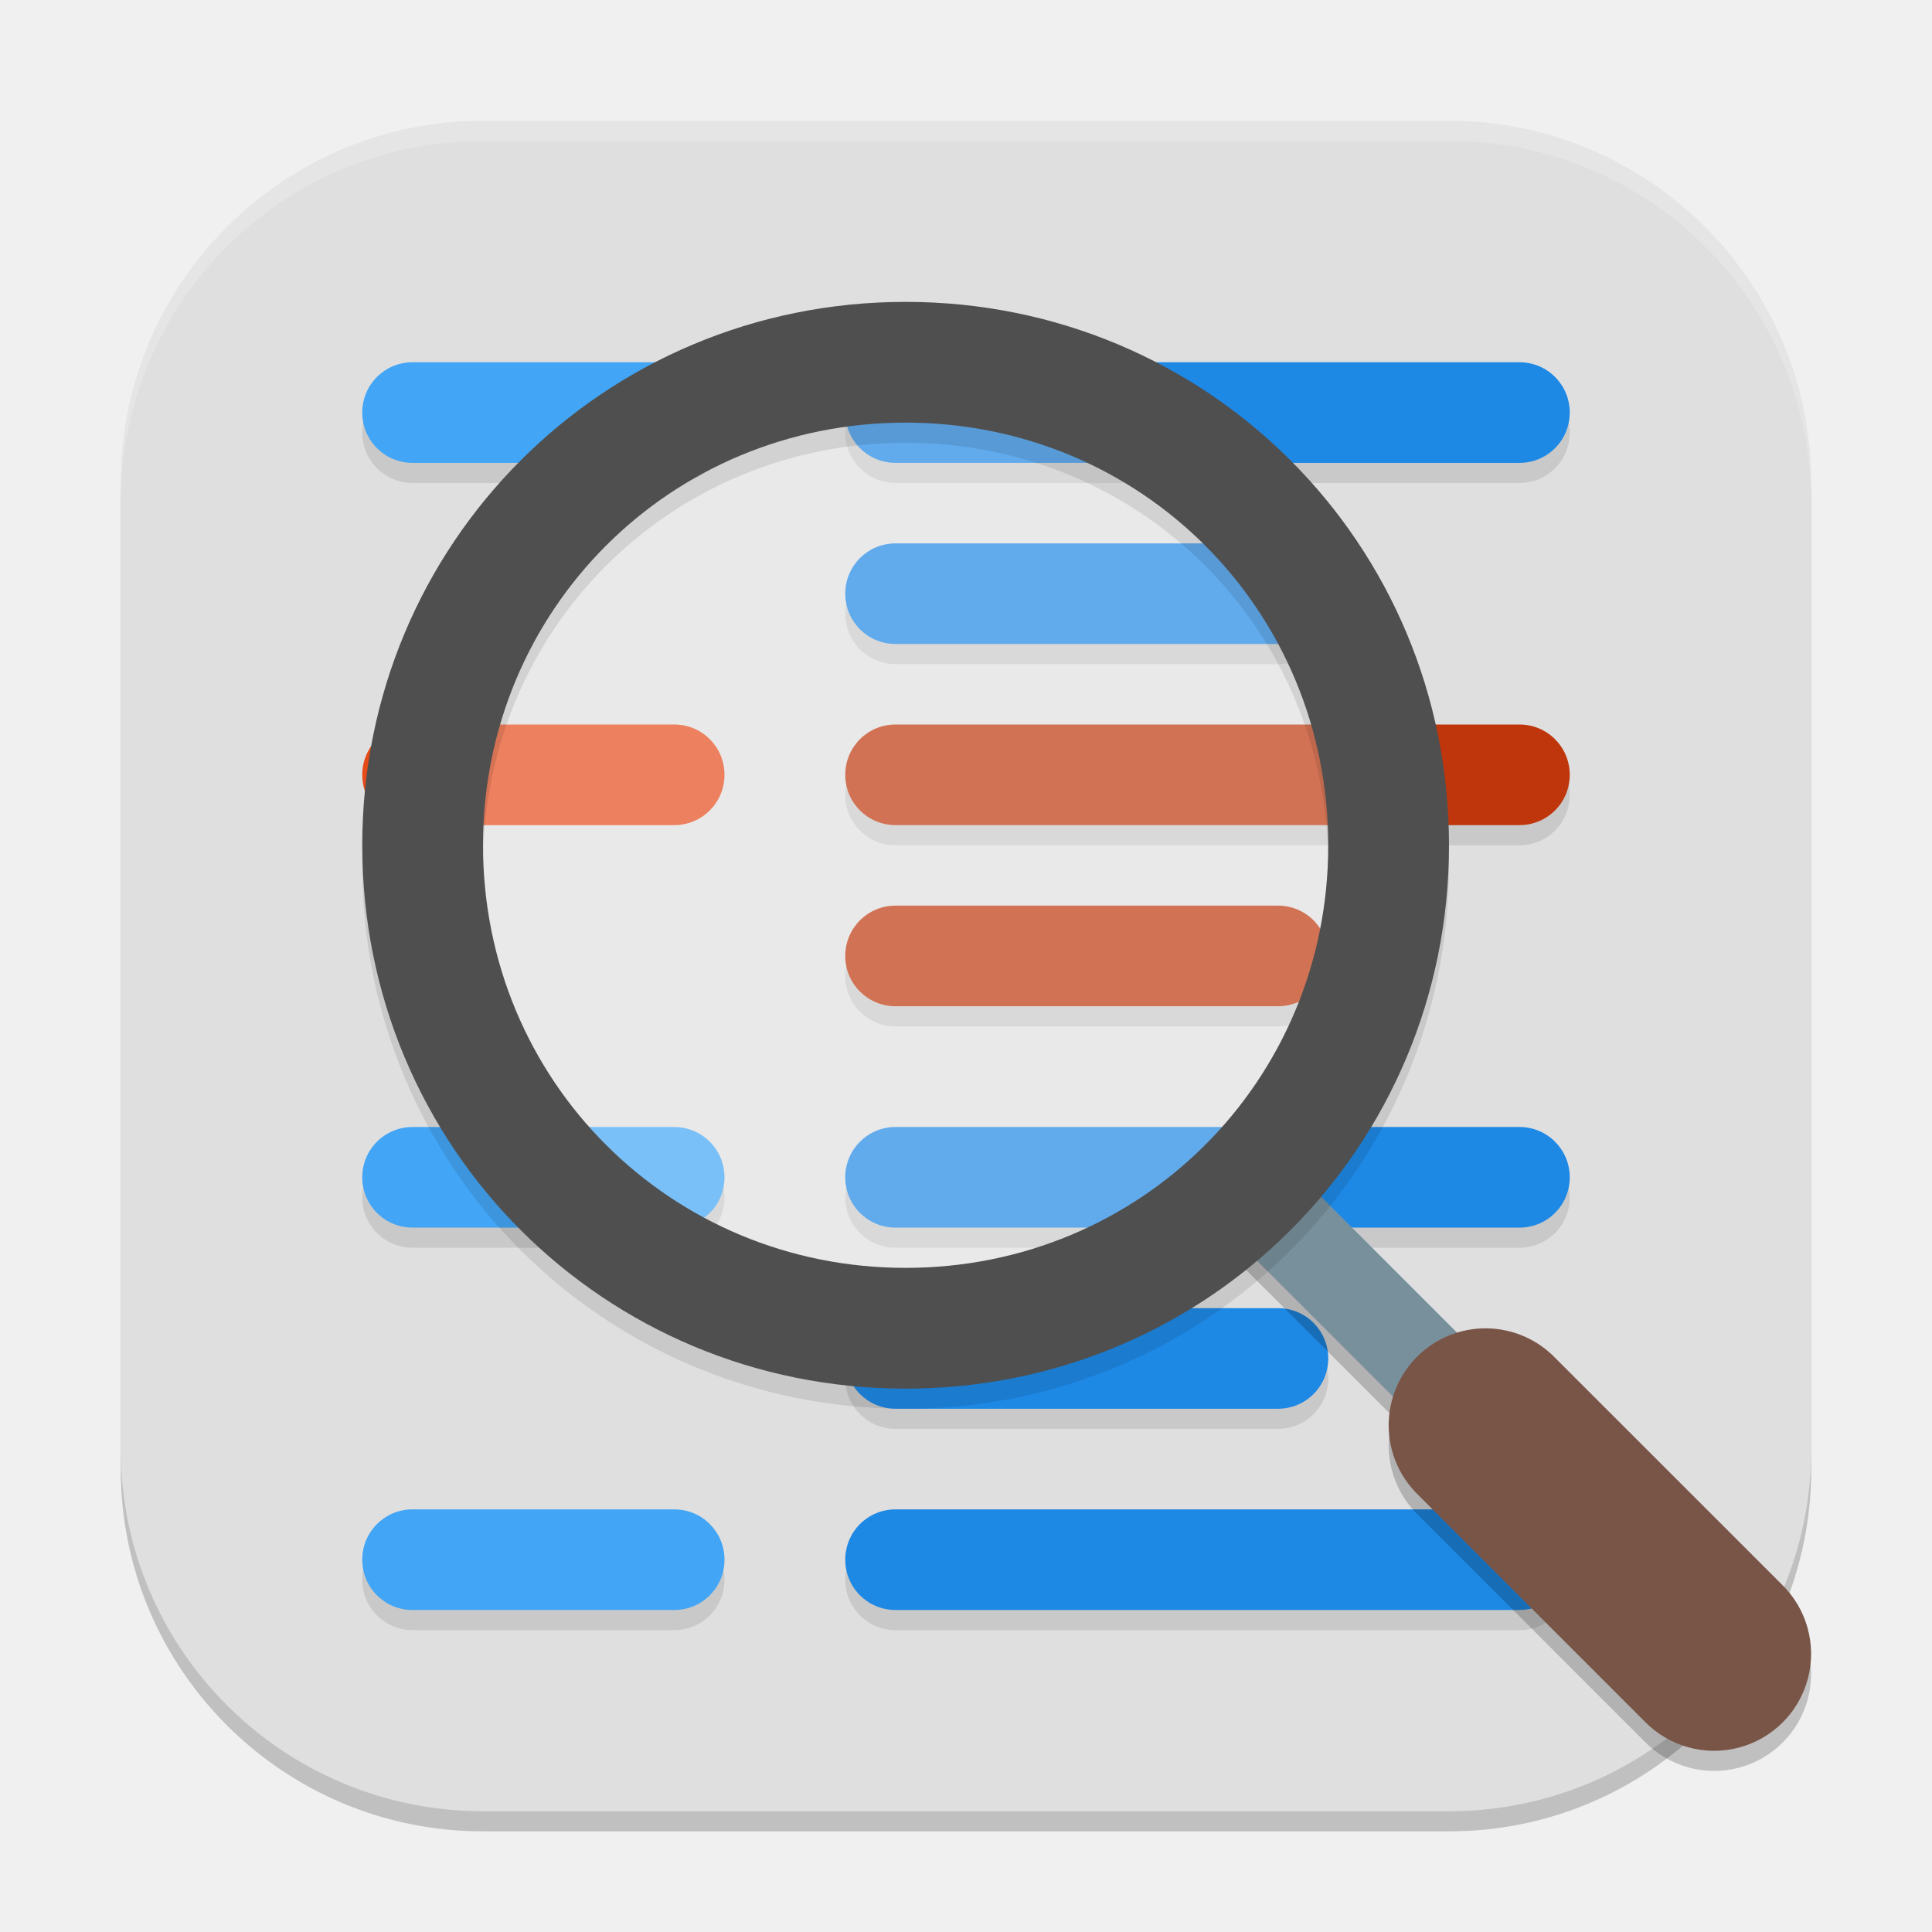
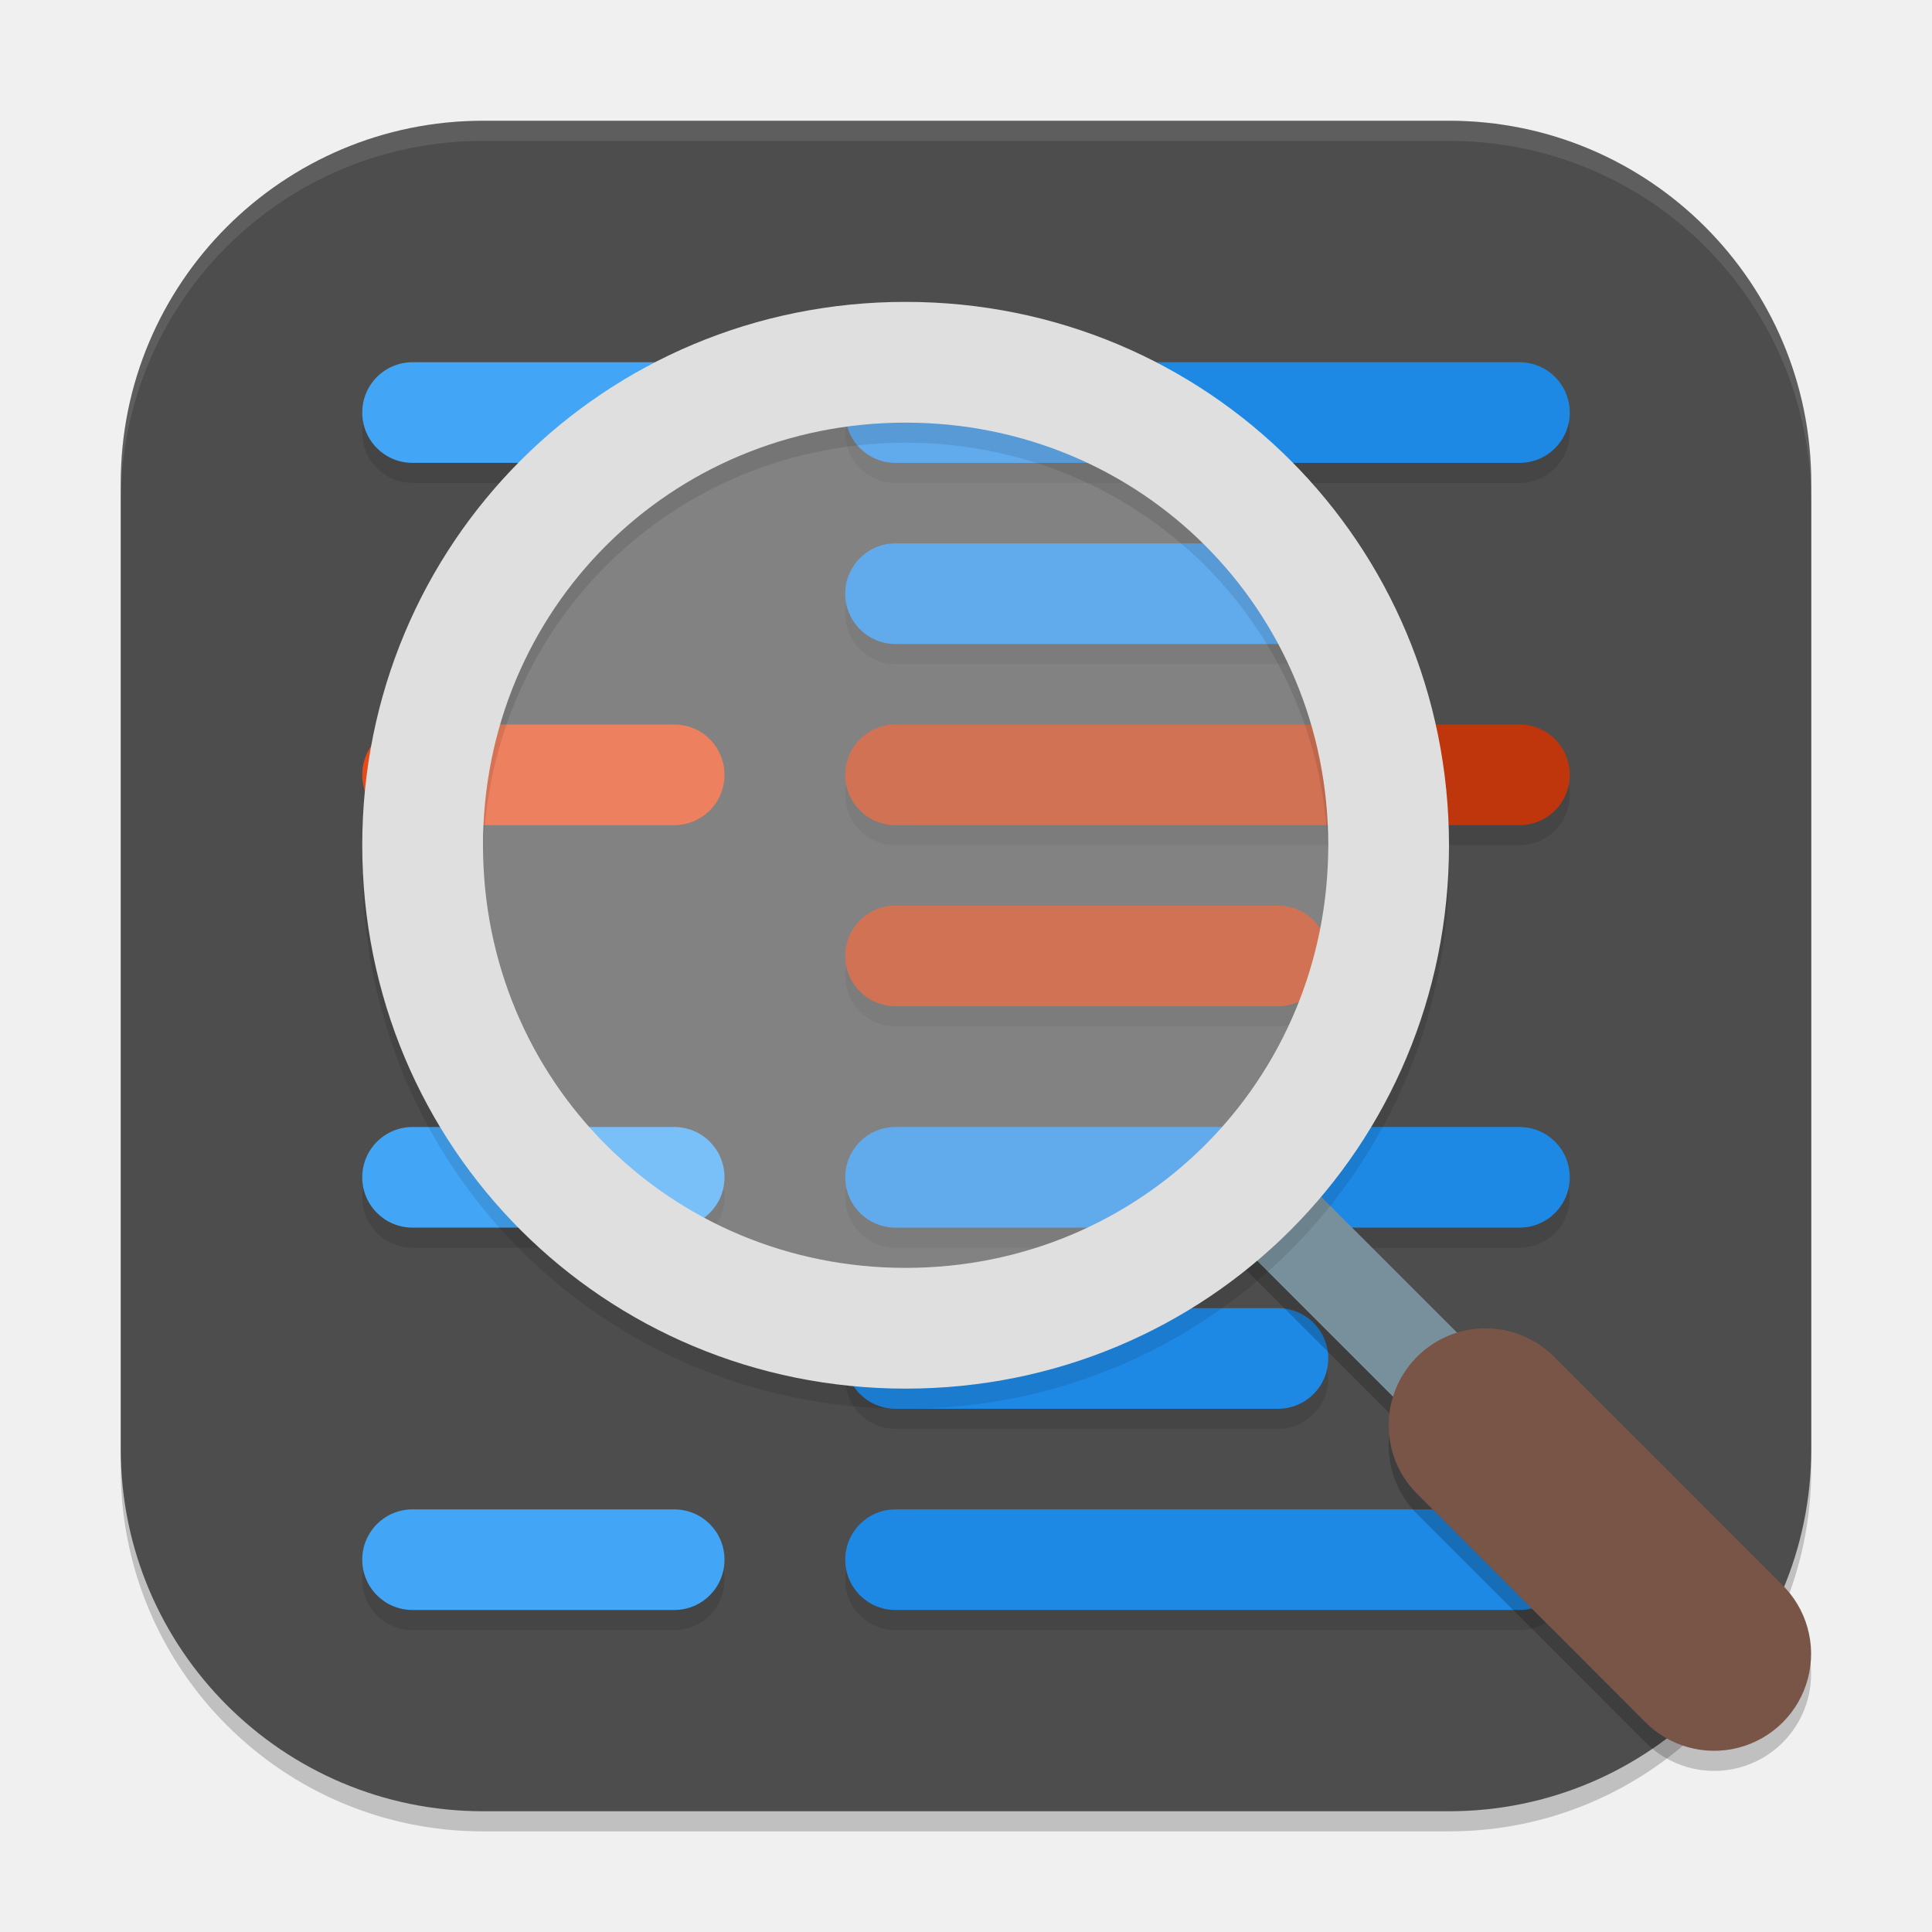
<svg xmlns="http://www.w3.org/2000/svg" width="96" height="96" viewBox="0 0 96 96" version="1.1" id="svg5">
  <defs id="defs2" />
  <rect style="opacity:0.2;fill:#000000;stroke-width:6;stroke-linecap:square" id="rect234" width="84" height="84" x="6" y="7" ry="18" />
-   <rect style="fill:#dfdfdf;fill-opacity:1;stroke-width:6;stroke-linecap:square" id="rect396" width="84" height="84" x="6" y="6" ry="18" />
-   <path id="path1040" style="opacity:0.2;fill:#ffffff;stroke-width:6;stroke-linecap:square" d="M 24 6 C 14.028 6 6 14.028 6 24 L 6 25 C 6 15.028 14.028 7 24 7 L 72 7 C 81.972 7 90 15.028 90 25 L 90 24 C 90 14.028 81.972 6 72 6 L 24 6 z " />
+   <rect style="fill:#4d4d4d;fill-opacity:1;stroke-width:6;stroke-linecap:square" id="rect396" width="84" height="84" x="6" y="6" ry="18" />
+   <path id="path1040" style="opacity:0.1;fill:#ffffff;stroke-width:6;stroke-linecap:square" d="M 24 6 C 14.028 6 6 14.028 6 24 L 6 25 C 6 15.028 14.028 7 24 7 L 72 7 C 81.972 7 90 15.028 90 25 L 90 24 C 90 14.028 81.972 6 72 6 L 24 6 z " />
  <path id="path2" style="opacity:0.1;fill:#000000;stroke-width:3" d="M 20.5 19 C 19.115 19 18 20.115 18 21.5 C 18 22.885 19.115 24 20.5 24 L 33.5 24 C 34.885 24 36 22.885 36 21.5 C 36 20.115 34.885 19 33.5 19 L 20.5 19 z M 44.5 19 C 43.115 19 42 20.115 42 21.5 C 42 22.885 43.115 24 44.5 24 L 75.5 24 C 76.885 24 78 22.885 78 21.5 C 78 20.115 76.885 19 75.5 19 L 44.5 19 z M 44.5 28 C 43.115 28 42 29.115 42 30.5 C 42 31.885 43.115 33 44.5 33 L 63.5 33 C 64.885 33 66 31.885 66 30.5 C 66 29.115 64.885 28 63.5 28 L 44.5 28 z M 44.5 37 C 43.115 37 42 38.115 42 39.5 C 42 40.885 43.115 42 44.5 42 L 75.5 42 C 76.885 42 78 40.885 78 39.5 C 78 38.115 76.885 37 75.5 37 L 44.5 37 z M 44.5 46 C 43.115 46 42 47.115 42 48.5 C 42 49.885 43.115 51 44.5 51 L 63.5 51 C 64.885 51 66 49.885 66 48.5 C 66 47.115 64.885 46 63.5 46 L 44.5 46 z M 20.5 57 C 19.115 57 18 58.115 18 59.5 C 18 60.885 19.115 62 20.5 62 L 33.5 62 C 34.885 62 36 60.885 36 59.5 C 36 58.115 34.885 57 33.5 57 L 20.5 57 z M 44.5 57 C 43.115 57 42 58.115 42 59.5 C 42 60.885 43.115 62 44.5 62 L 75.5 62 C 76.885 62 78 60.885 78 59.5 C 78 58.115 76.885 57 75.5 57 L 44.5 57 z M 44.5 66 C 43.115 66 42 67.115 42 68.5 C 42 69.885 43.115 71 44.5 71 L 63.5 71 C 64.885 71 66 69.885 66 68.5 C 66 67.115 64.885 66 63.5 66 L 44.5 66 z M 20.5 76 C 19.115 76 18 77.115 18 78.5 C 18 79.885 19.115 81 20.5 81 L 33.5 81 C 34.885 81 36 79.885 36 78.5 C 36 77.115 34.885 76 33.5 76 L 20.5 76 z M 44.5 76 C 43.115 76 42 77.115 42 78.5 C 42 79.885 43.115 81 44.5 81 L 75.5 81 C 76.885 81 78 79.885 78 78.5 C 78 77.115 76.885 76 75.5 76 L 44.5 76 z " />
  <path id="path3" style="fill:#e64a19;stroke-width:3" d="M 20.5 36 C 19.115 36 18 37.115 18 38.5 C 18 39.885 19.115 41 20.5 41 L 33.5 41 C 34.885 41 36 39.885 36 38.5 C 36 37.115 34.885 36 33.5 36 L 20.5 36 z " />
  <path id="path4" style="fill:#bf360c;stroke-width:3" d="M 44.5 36 C 43.115 36 42 37.115 42 38.5 C 42 39.885 43.115 41 44.5 41 L 75.5 41 C 76.885 41 78 39.885 78 38.5 C 78 37.115 76.885 36 75.5 36 L 44.5 36 z M 44.5 45 C 43.115 45 42 46.115 42 47.5 C 42 48.885 43.115 50 44.5 50 L 63.5 50 C 64.885 50 66 48.885 66 47.5 C 66 46.115 64.885 45 63.5 45 L 44.5 45 z " />
  <path id="path5" style="fill:#42a5f5;stroke-width:3" d="M 20.5 18 C 19.115 18 18 19.115 18 20.5 C 18 21.885 19.115 23 20.5 23 L 33.5 23 C 34.885 23 36 21.885 36 20.5 C 36 19.115 34.885 18 33.5 18 L 20.5 18 z M 20.5 56 C 19.115 56 18 57.115 18 58.5 C 18 59.885 19.115 61 20.5 61 L 33.5 61 C 34.885 61 36 59.885 36 58.5 C 36 57.115 34.885 56 33.5 56 L 20.5 56 z M 20.5 75 C 19.115 75 18 76.115 18 77.5 C 18 78.885 19.115 80 20.5 80 L 33.5 80 C 34.885 80 36 78.885 36 77.5 C 36 76.115 34.885 75 33.5 75 L 20.5 75 z " />
  <path id="path6" style="fill:#1e88e5;stroke-width:3" d="M 44.5 18 C 43.115 18 42 19.115 42 20.5 C 42 21.885 43.115 23 44.5 23 L 75.5 23 C 76.885 23 78 21.885 78 20.5 C 78 19.115 76.885 18 75.5 18 L 44.5 18 z M 44.5 27 C 43.115 27 42 28.115 42 29.5 C 42 30.885 43.115 32 44.5 32 L 63.5 32 C 64.885 32 66 30.885 66 29.5 C 66 28.115 64.885 27 63.5 27 L 44.5 27 z M 44.5 56 C 43.115 56 42 57.115 42 58.5 C 42 59.885 43.115 61 44.5 61 L 75.5 61 C 76.885 61 78 59.885 78 58.5 C 78 57.115 76.885 56 75.5 56 L 44.5 56 z M 44.5 65 C 43.115 65 42 66.115 42 67.5 C 42 68.885 43.115 70 44.5 70 L 63.5 70 C 64.885 70 66 68.885 66 67.5 C 66 66.115 64.885 65 63.5 65 L 44.5 65 z M 44.5 75 C 43.115 75 42 76.115 42 77.5 C 42 78.885 43.115 80 44.5 80 L 75.5 80 C 76.885 80 78 78.885 78 77.5 C 78 76.115 76.885 75 75.5 75 L 44.5 75 z " />
  <path style="opacity:0.2;fill:none;stroke:#000000;stroke-width:4.5" d="M 73.2,71.2 60,58" id="path8" />
  <path style="fill:none;stroke:#78909c;stroke-width:4.5" d="M 73.2,70.2 60,57" id="path9" />
  <path style="opacity:0.2;stroke-width:3" d="m 73.959,67.006 a 4.818,4.817 0 0 1 3.309,1.458 l 11.241,11.238 a 4.818,4.817 0 1 1 -6.81,6.813 L 70.458,75.271 a 4.818,4.817 0 0 1 3.501,-8.265 z" id="path10" />
  <path style="fill:#795548;stroke-width:3" d="m 73.959,66.006 a 4.818,4.817 0 0 1 3.309,1.458 l 11.241,11.238 a 4.818,4.817 0 1 1 -6.81,6.813 L 70.458,74.271 a 4.818,4.817 0 0 1 3.501,-8.265 z" id="path11" />
  <circle style="opacity:0.3;fill:#ffffff;stroke-width:3" cx="45" cy="42" r="24" id="circle11" />
  <path style="opacity:0.1;fill:#000000;stroke-width:3" d="M 45,16 C 60,16 72,28 72,43 72,58 60,70 45,70 30,70 18,58 18,43 18,28 30,16 45,16 Z m 0,6 C 33.3,22 24,31.3 24,43 24,54.7 33.3,64 45,64 56.7,64 66,54.7 66,43 66,31.3 56.7,22 45,22 Z" id="path12" />
-   <path style="fill:#4f4f4f;stroke-width:3" d="M 45,15 C 60,15 72,27 72,42 72,57 60,69 45,69 30,69 18,57 18,42 18,27 30,15 45,15 Z m 0,6 C 33.3,21 24,30.3 24,42 24,53.7 33.3,63 45,63 56.7,63 66,53.7 66,42 66,30.3 56.7,21 45,21 Z" id="path13" />
+   <path style="fill:#dfdfdf;stroke-width:3;fill-opacity:1" d="M 45,15 C 60,15 72,27 72,42 72,57 60,69 45,69 30,69 18,57 18,42 18,27 30,15 45,15 Z m 0,6 C 33.3,21 24,30.3 24,42 24,53.7 33.3,63 45,63 56.7,63 66,53.7 66,42 66,30.3 56.7,21 45,21 Z" id="path13" />
</svg>
